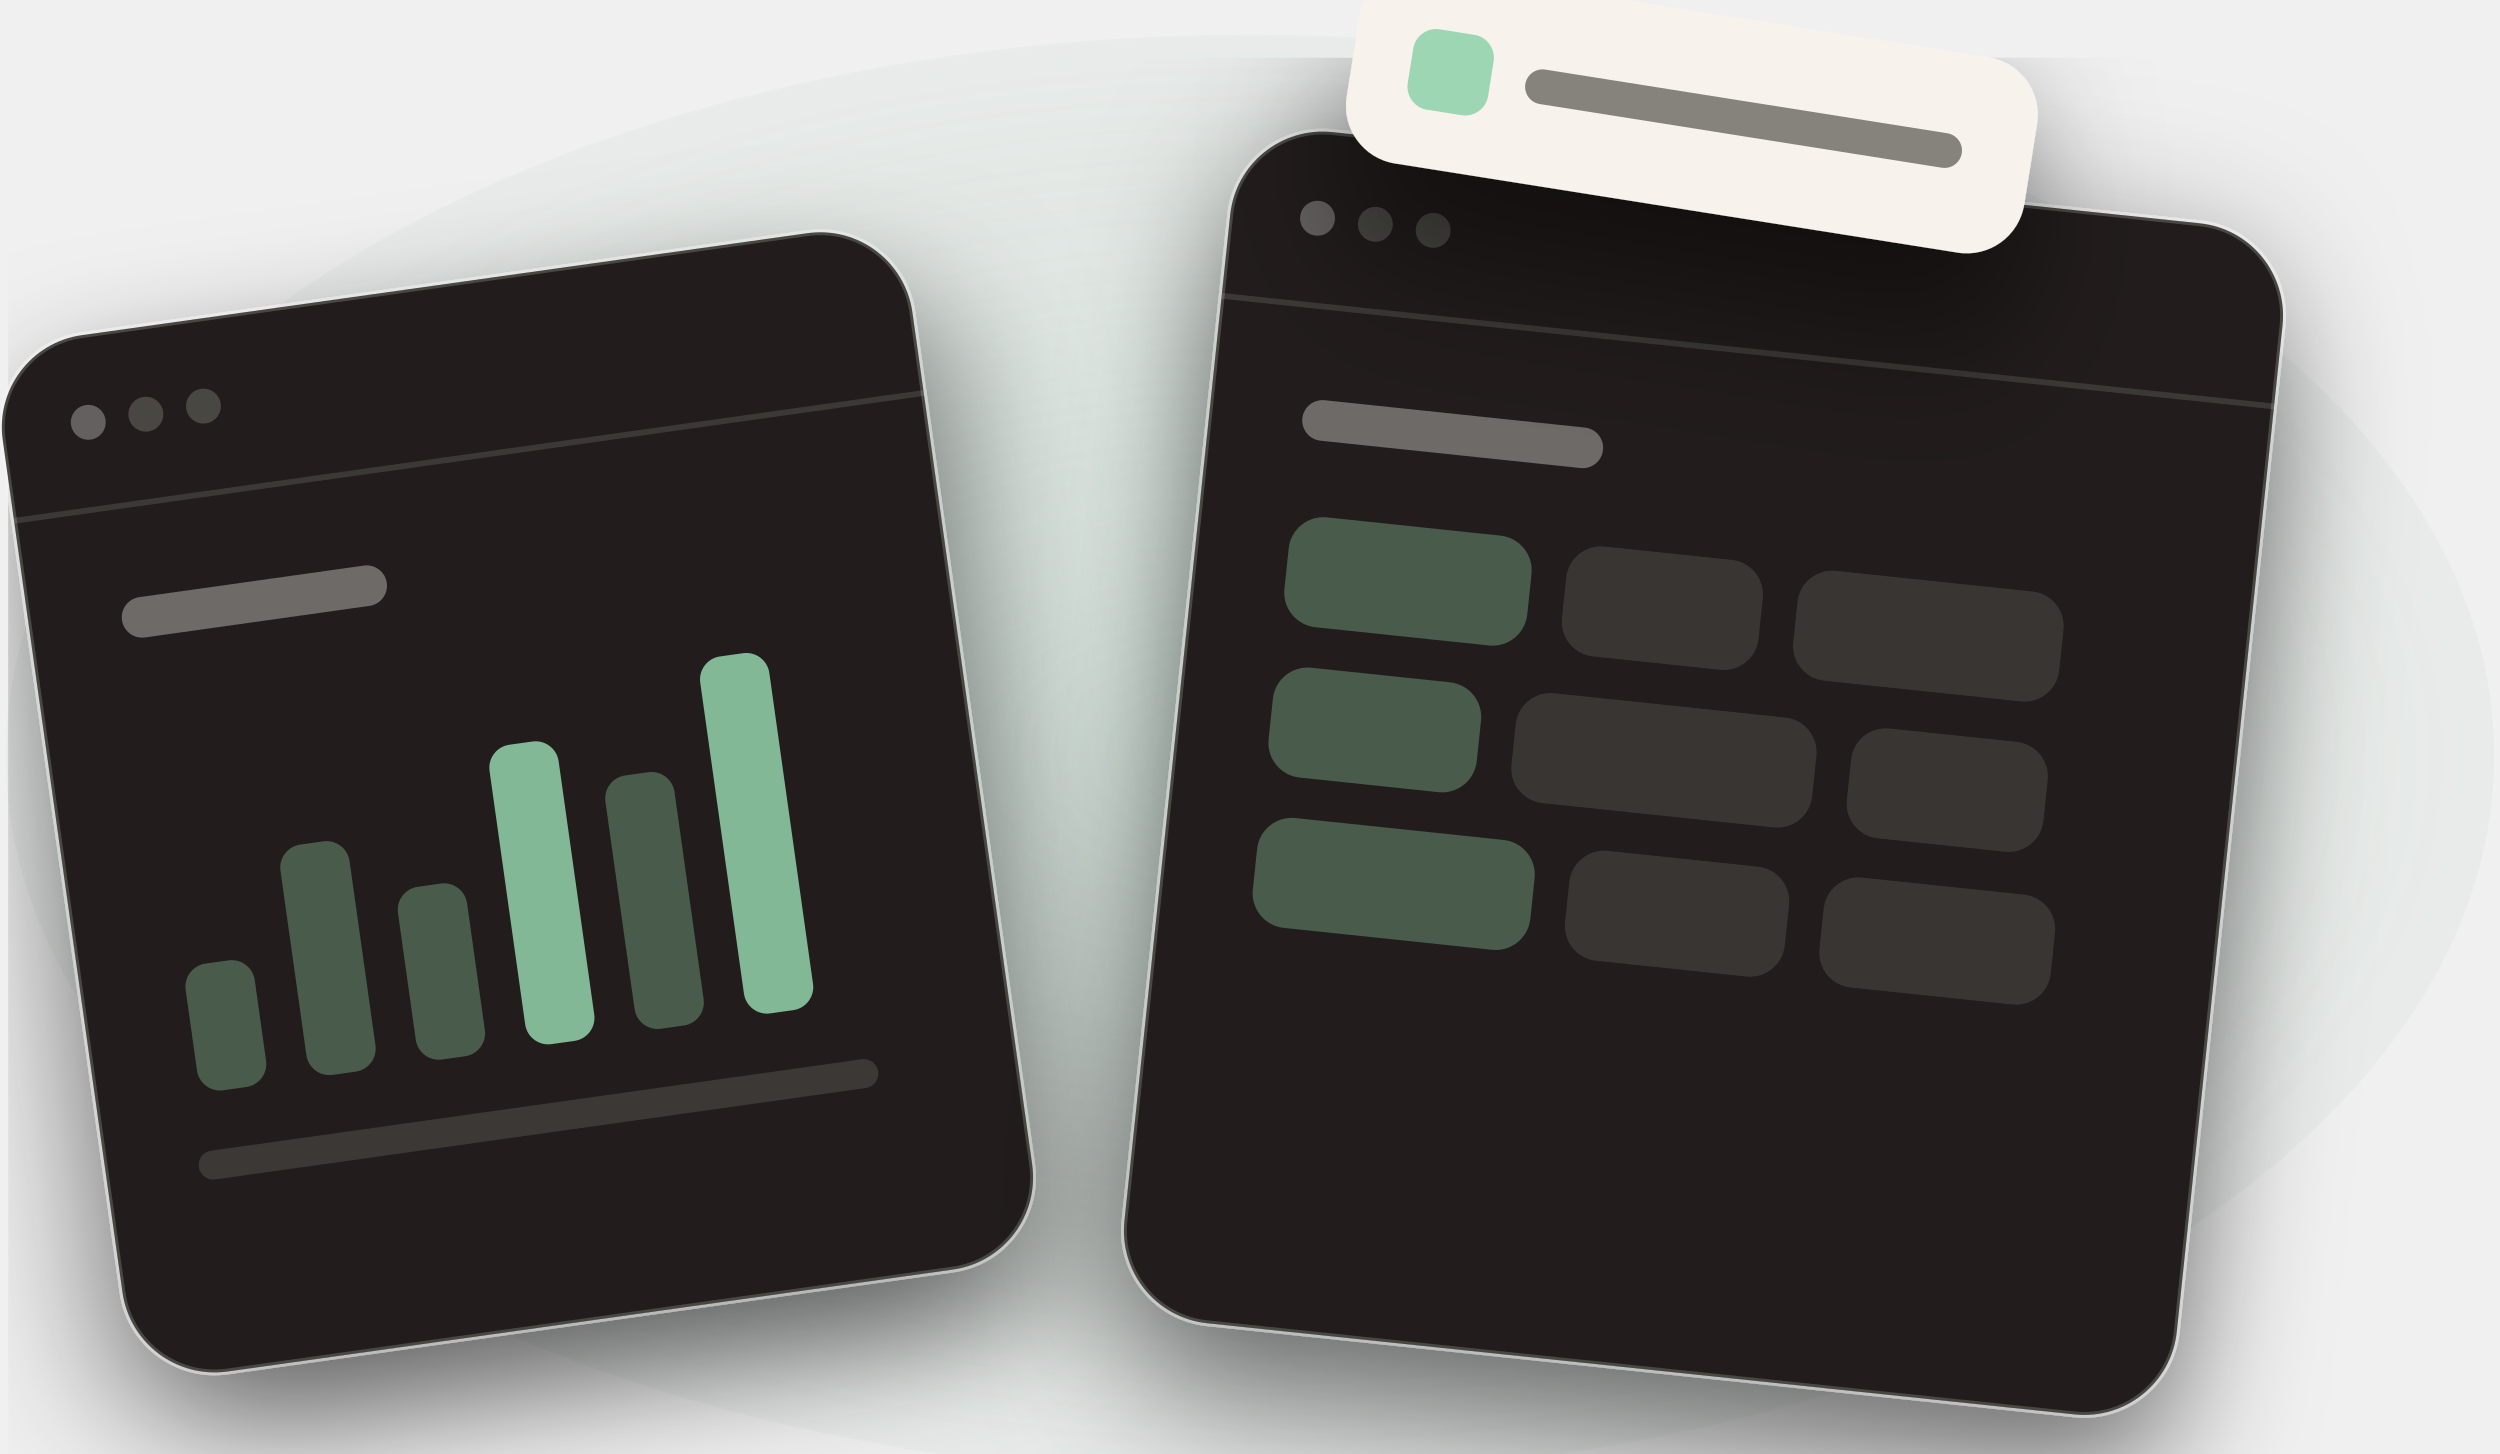
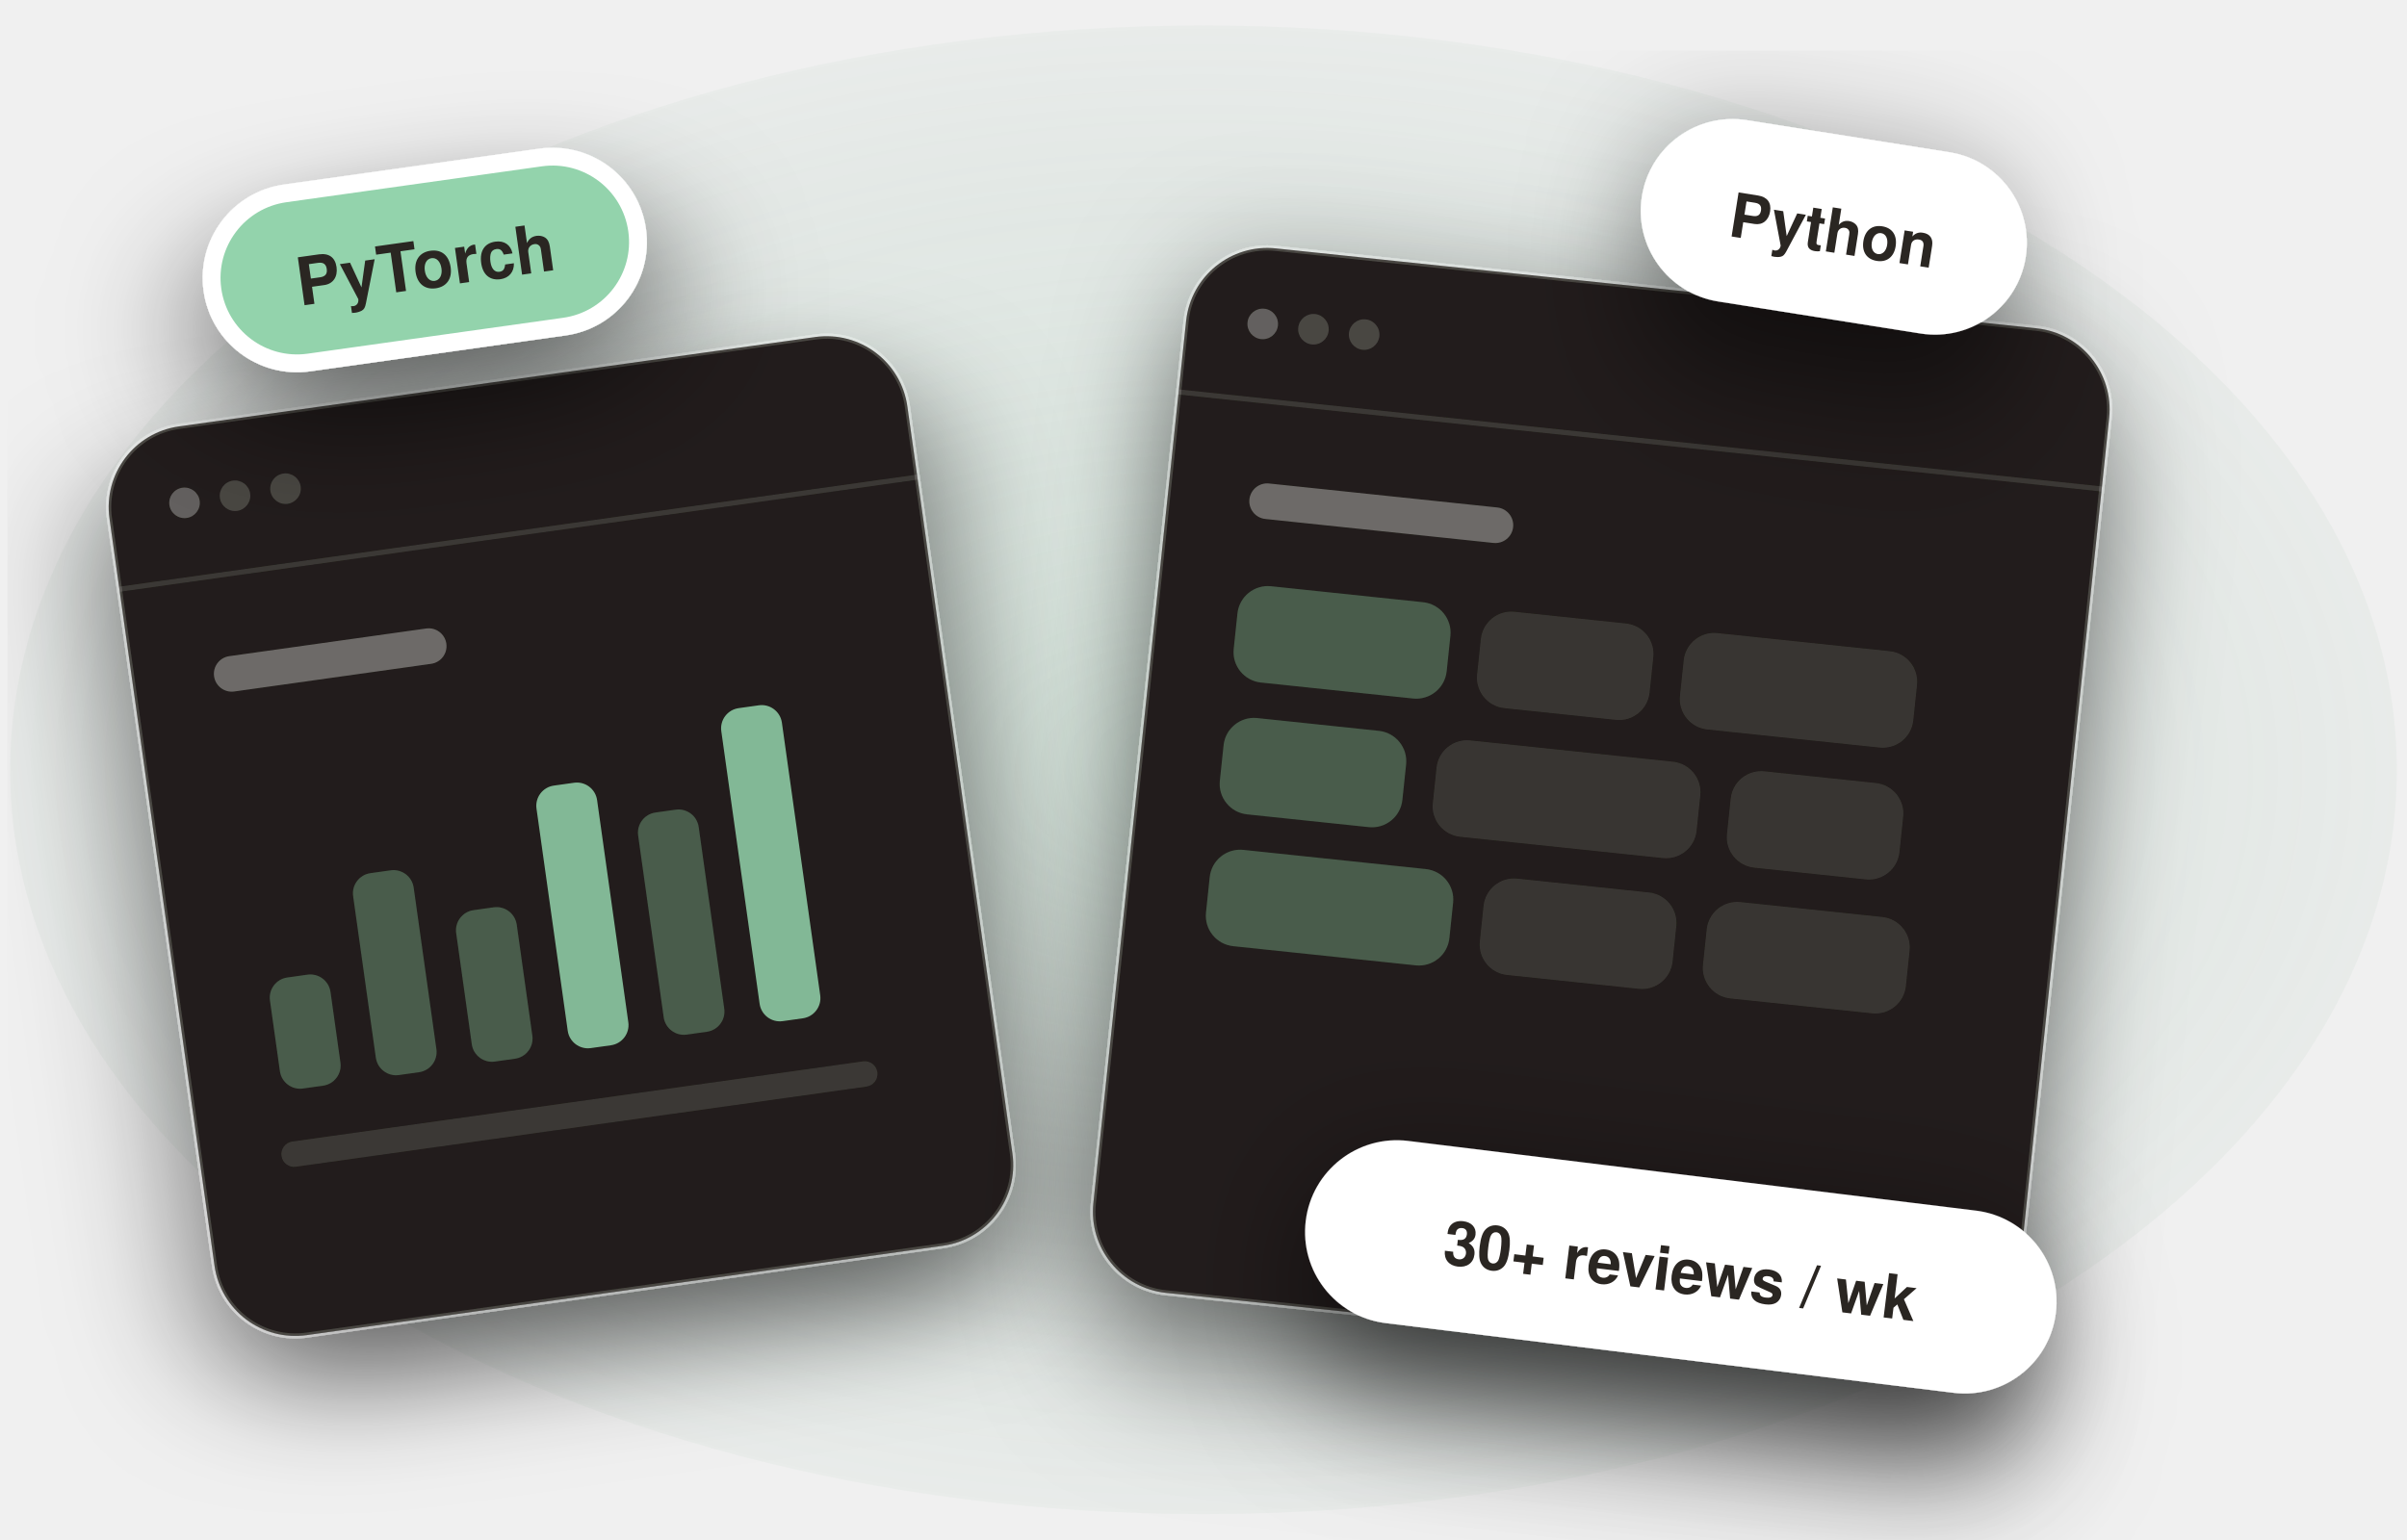
- <svg xmlns="http://www.w3.org/2000/svg" viewBox="0 0 430 250" width="430" height="250">
+ <svg xmlns="http://www.w3.org/2000/svg" viewBox="0 0 472 302" width="472" height="302">
  <defs>
    <filter id="d" x="-30%" y="-30%" width="170%" height="170%">
      <feDropShadow dx="0" dy="10" stdDeviation="13" flood-color="#000000" flood-opacity="0.6" />
    </filter>
    <radialGradient id="g" cx="50%" cy="50%" r="62%">
      <stop offset="0" stop-color="#93D3AC" stop-opacity="0.24" />
      <stop offset="1" stop-color="#3F7A5B" stop-opacity="0" />
    </radialGradient>
  </defs>
-   <ellipse cx="215" cy="130" rx="214" ry="124" fill="url(#g)" />
-   <g transform="rotate(-8 89.0 138.0)" filter="url(#d)">
-     <rect x="10" y="48" width="158" height="180" rx="16" fill="#211D1A" stroke="#FFFFFF" stroke-opacity="0.18" />
-     <circle cx="25" cy="63" r="3" fill="#FFFFFF" fill-opacity="0.3" />
-     <circle cx="35" cy="63" r="3" fill="#FFFFFF" fill-opacity="0.18" />
-     <circle cx="45" cy="63" r="3" fill="#FFFFFF" fill-opacity="0.18" />
-     <line x1="10" y1="78" x2="168" y2="78" stroke="#FFFFFF" stroke-opacity="0.12" />
-     <rect x="26" y="94" width="46" height="7" rx="3.5" fill="#FFFFFF" fill-opacity="0.34" />
-     <rect x="28" y="158" width="12" height="22" rx="4" fill="#93D3AC" fill-opacity="0.34" />
-     <rect x="47" y="140" width="12" height="40" rx="4" fill="#93D3AC" fill-opacity="0.34" />
-     <rect x="66" y="150" width="12" height="30" rx="4" fill="#93D3AC" fill-opacity="0.34" />
-     <rect x="85" y="128" width="12" height="52" rx="4" fill="#93D3AC" fill-opacity="0.85" />
-     <rect x="104" y="136" width="12" height="44" rx="4" fill="#93D3AC" fill-opacity="0.34" />
-     <rect x="123" y="118" width="12" height="62" rx="4" fill="#93D3AC" fill-opacity="0.85" />
-     <rect x="26" y="190" width="118" height="5" rx="2.5" fill="#FFFFFF" fill-opacity="0.12" />
-   </g>
-   <g transform="rotate(6 293.0 133.0)" filter="url(#d)">
-     <rect x="202" y="30" width="182" height="206" rx="16" fill="#211D1A" stroke="#FFFFFF" stroke-opacity="0.18" />
-     <circle cx="217" cy="45" r="3" fill="#FFFFFF" fill-opacity="0.3" />
-     <circle cx="227" cy="45" r="3" fill="#FFFFFF" fill-opacity="0.18" />
-     <circle cx="237" cy="45" r="3" fill="#FFFFFF" fill-opacity="0.18" />
-     <line x1="202" y1="60" x2="384" y2="60" stroke="#FFFFFF" stroke-opacity="0.12" />
-     <rect x="218" y="76" width="52" height="7" rx="3.5" fill="#FFFFFF" fill-opacity="0.34" />
-     <rect x="218" y="96" width="42" height="19" rx="6" fill="#93D3AC" fill-opacity="0.34" />
-     <rect x="266" y="96" width="34" height="19" rx="6" fill="#FFFFFF" fill-opacity="0.11" />
-     <rect x="306" y="96" width="46" height="19" rx="6" fill="#FFFFFF" fill-opacity="0.11" />
-     <rect x="218" y="122" width="36" height="19" rx="6" fill="#93D3AC" fill-opacity="0.34" />
-     <rect x="260" y="122" width="52" height="19" rx="6" fill="#FFFFFF" fill-opacity="0.11" />
-     <rect x="318" y="122" width="34" height="19" rx="6" fill="#FFFFFF" fill-opacity="0.11" />
-     <rect x="218" y="148" width="48" height="19" rx="6" fill="#93D3AC" fill-opacity="0.34" />
-     <rect x="272" y="148" width="38" height="19" rx="6" fill="#FFFFFF" fill-opacity="0.11" />
-     <rect x="316" y="148" width="40" height="19" rx="6" fill="#FFFFFF" fill-opacity="0.11" />
-   </g>
-   <g transform="rotate(9 291.0 19)" filter="url(#d)">
-     <rect x="232" y="2" width="118" height="34" rx="10" fill="#F7F3EC" />
-     <rect x="242" y="12" width="14" height="14" rx="4" fill="#93D3AC" fill-opacity="0.9" />
-     <rect x="262" y="16" width="76" height="6" rx="3.0" fill="#2A2521" fill-opacity="0.55" />
+   <ellipse cx="236" cy="151" rx="234" ry="146" fill="url(#g)" />
+   <g transform="translate(21 26)">
+     <g transform="rotate(-8 89.0 138.0)" filter="url(#d)">
+       <rect x="10" y="48" width="158" height="180" rx="16" fill="#211D1A" stroke="#FFFFFF" stroke-opacity="0.18" />
+       <circle cx="25" cy="63" r="3" fill="#FFFFFF" fill-opacity="0.3" />
+       <circle cx="35" cy="63" r="3" fill="#FFFFFF" fill-opacity="0.18" />
+       <circle cx="45" cy="63" r="3" fill="#FFFFFF" fill-opacity="0.18" />
+       <line x1="10" y1="78" x2="168" y2="78" stroke="#FFFFFF" stroke-opacity="0.12" />
+       <rect x="26" y="94" width="46" height="7" rx="3.5" fill="#FFFFFF" fill-opacity="0.34" />
+       <rect x="28" y="158" width="12" height="22" rx="4" fill="#93D3AC" fill-opacity="0.34" />
+       <rect x="47" y="140" width="12" height="40" rx="4" fill="#93D3AC" fill-opacity="0.34" />
+       <rect x="66" y="150" width="12" height="30" rx="4" fill="#93D3AC" fill-opacity="0.34" />
+       <rect x="85" y="128" width="12" height="52" rx="4" fill="#93D3AC" fill-opacity="0.85" />
+       <rect x="104" y="136" width="12" height="44" rx="4" fill="#93D3AC" fill-opacity="0.34" />
+       <rect x="123" y="118" width="12" height="62" rx="4" fill="#93D3AC" fill-opacity="0.85" />
+       <rect x="26" y="190" width="118" height="5" rx="2.5" fill="#FFFFFF" fill-opacity="0.12" />
+     </g>
+     <g transform="rotate(6 293.0 133.0)" filter="url(#d)">
+       <rect x="202" y="30" width="182" height="206" rx="16" fill="#211D1A" stroke="#FFFFFF" stroke-opacity="0.18" />
+       <circle cx="217" cy="45" r="3" fill="#FFFFFF" fill-opacity="0.3" />
+       <circle cx="227" cy="45" r="3" fill="#FFFFFF" fill-opacity="0.18" />
+       <circle cx="237" cy="45" r="3" fill="#FFFFFF" fill-opacity="0.18" />
+       <line x1="202" y1="60" x2="384" y2="60" stroke="#FFFFFF" stroke-opacity="0.12" />
+       <rect x="218" y="76" width="52" height="7" rx="3.5" fill="#FFFFFF" fill-opacity="0.34" />
+       <rect x="218" y="96" width="42" height="19" rx="6" fill="#93D3AC" fill-opacity="0.34" />
+       <rect x="266" y="96" width="34" height="19" rx="6" fill="#FFFFFF" fill-opacity="0.11" />
+       <rect x="306" y="96" width="46" height="19" rx="6" fill="#FFFFFF" fill-opacity="0.11" />
+       <rect x="218" y="122" width="36" height="19" rx="6" fill="#93D3AC" fill-opacity="0.34" />
+       <rect x="260" y="122" width="52" height="19" rx="6" fill="#FFFFFF" fill-opacity="0.11" />
+       <rect x="318" y="122" width="34" height="19" rx="6" fill="#FFFFFF" fill-opacity="0.11" />
+       <rect x="218" y="148" width="48" height="19" rx="6" fill="#93D3AC" fill-opacity="0.34" />
+       <rect x="272" y="148" width="38" height="19" rx="6" fill="#FFFFFF" fill-opacity="0.11" />
+       <rect x="316" y="148" width="40" height="19" rx="6" fill="#FFFFFF" fill-opacity="0.11" />
+     </g>
+     <g transform="rotate(-8 62.3 25.0)" filter="url(#d)">
+       <rect x="18.5" y="6.5" width="87.6" height="37" rx="18.5" fill="#FFFFFF" />
+       <rect x="22" y="10" width="80.6" height="30" rx="15.0" fill="#93D3AC" />
+       <text x="62.3" y="30.5" text-anchor="middle" font-family="Helvetica Neue,Helvetica,Arial,sans-serif" font-size="13" font-weight="700" fill="#2A2521">PyTorch</text>
+     </g>
+     <g transform="rotate(7 308.6 222.5)" filter="url(#d)">
+       <rect x="234.5" y="204.5" width="148.2" height="36" rx="18.0" fill="#FFFFFF" />
+       <rect x="238" y="208" width="141.2" height="29" rx="14.5" fill="#FFFFFF" />
+       <text x="308.6" y="227.5" text-anchor="middle" font-family="Helvetica Neue,Helvetica,Arial,sans-serif" font-size="12" font-weight="700" fill="#2A2521">30+ reviews / wk</text>
+     </g>
+     <g transform="rotate(9 338.6 18.5)" filter="url(#d)">
+       <rect x="300.5" y="0.5" width="76.2" height="36" rx="18.0" fill="#FFFFFF" />
+       <rect x="304" y="4" width="69.2" height="29" rx="14.5" fill="#FFFFFF" />
+       <text x="338.6" y="23.5" text-anchor="middle" font-family="Helvetica Neue,Helvetica,Arial,sans-serif" font-size="12" font-weight="700" fill="#2A2521">Python</text>
+     </g>
  </g>
</svg>
